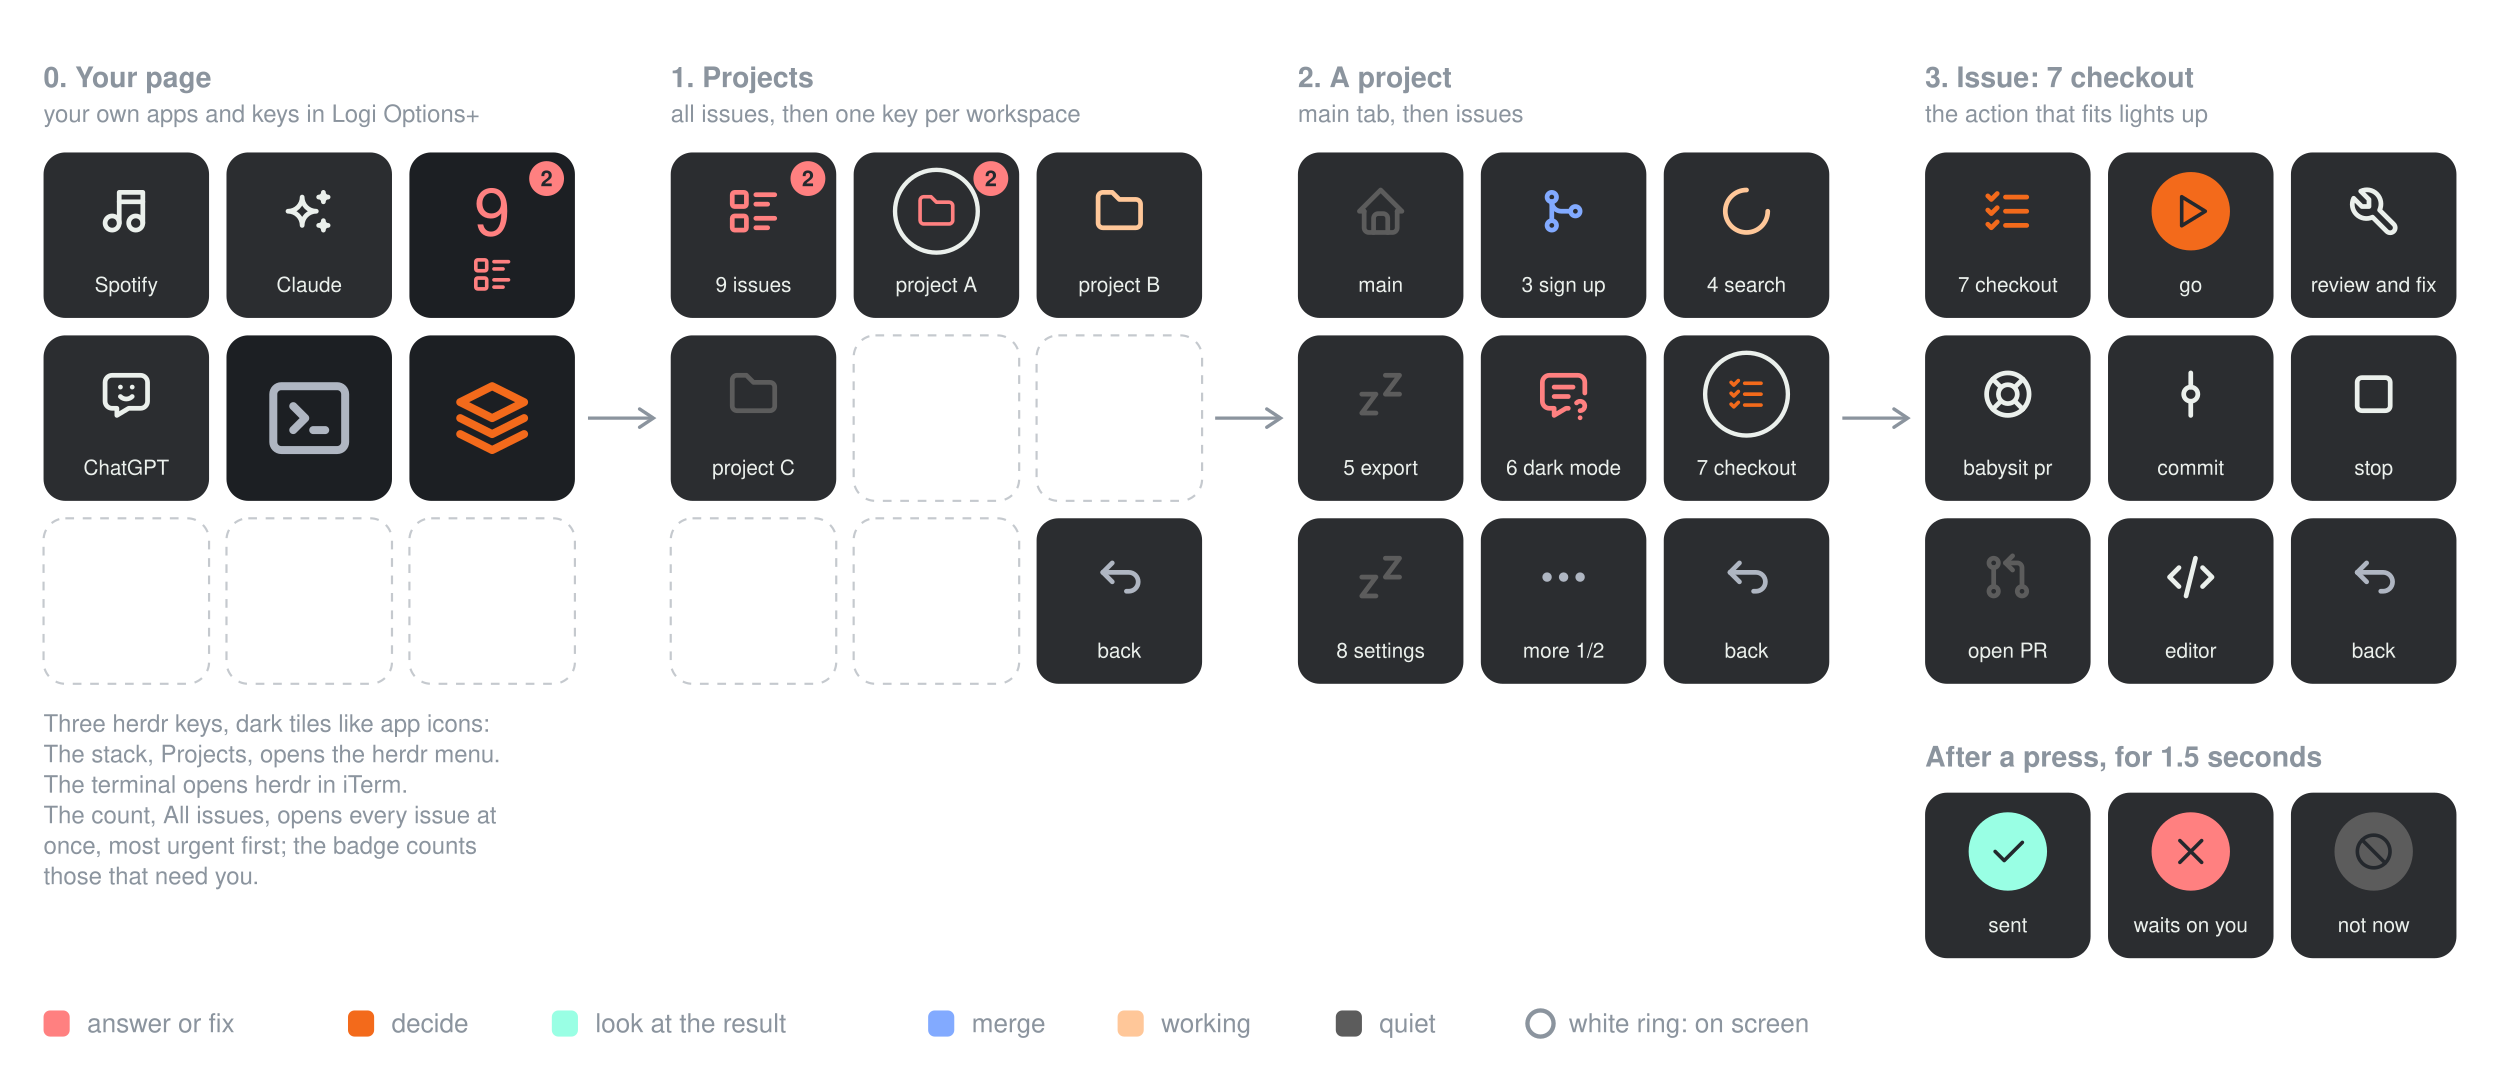
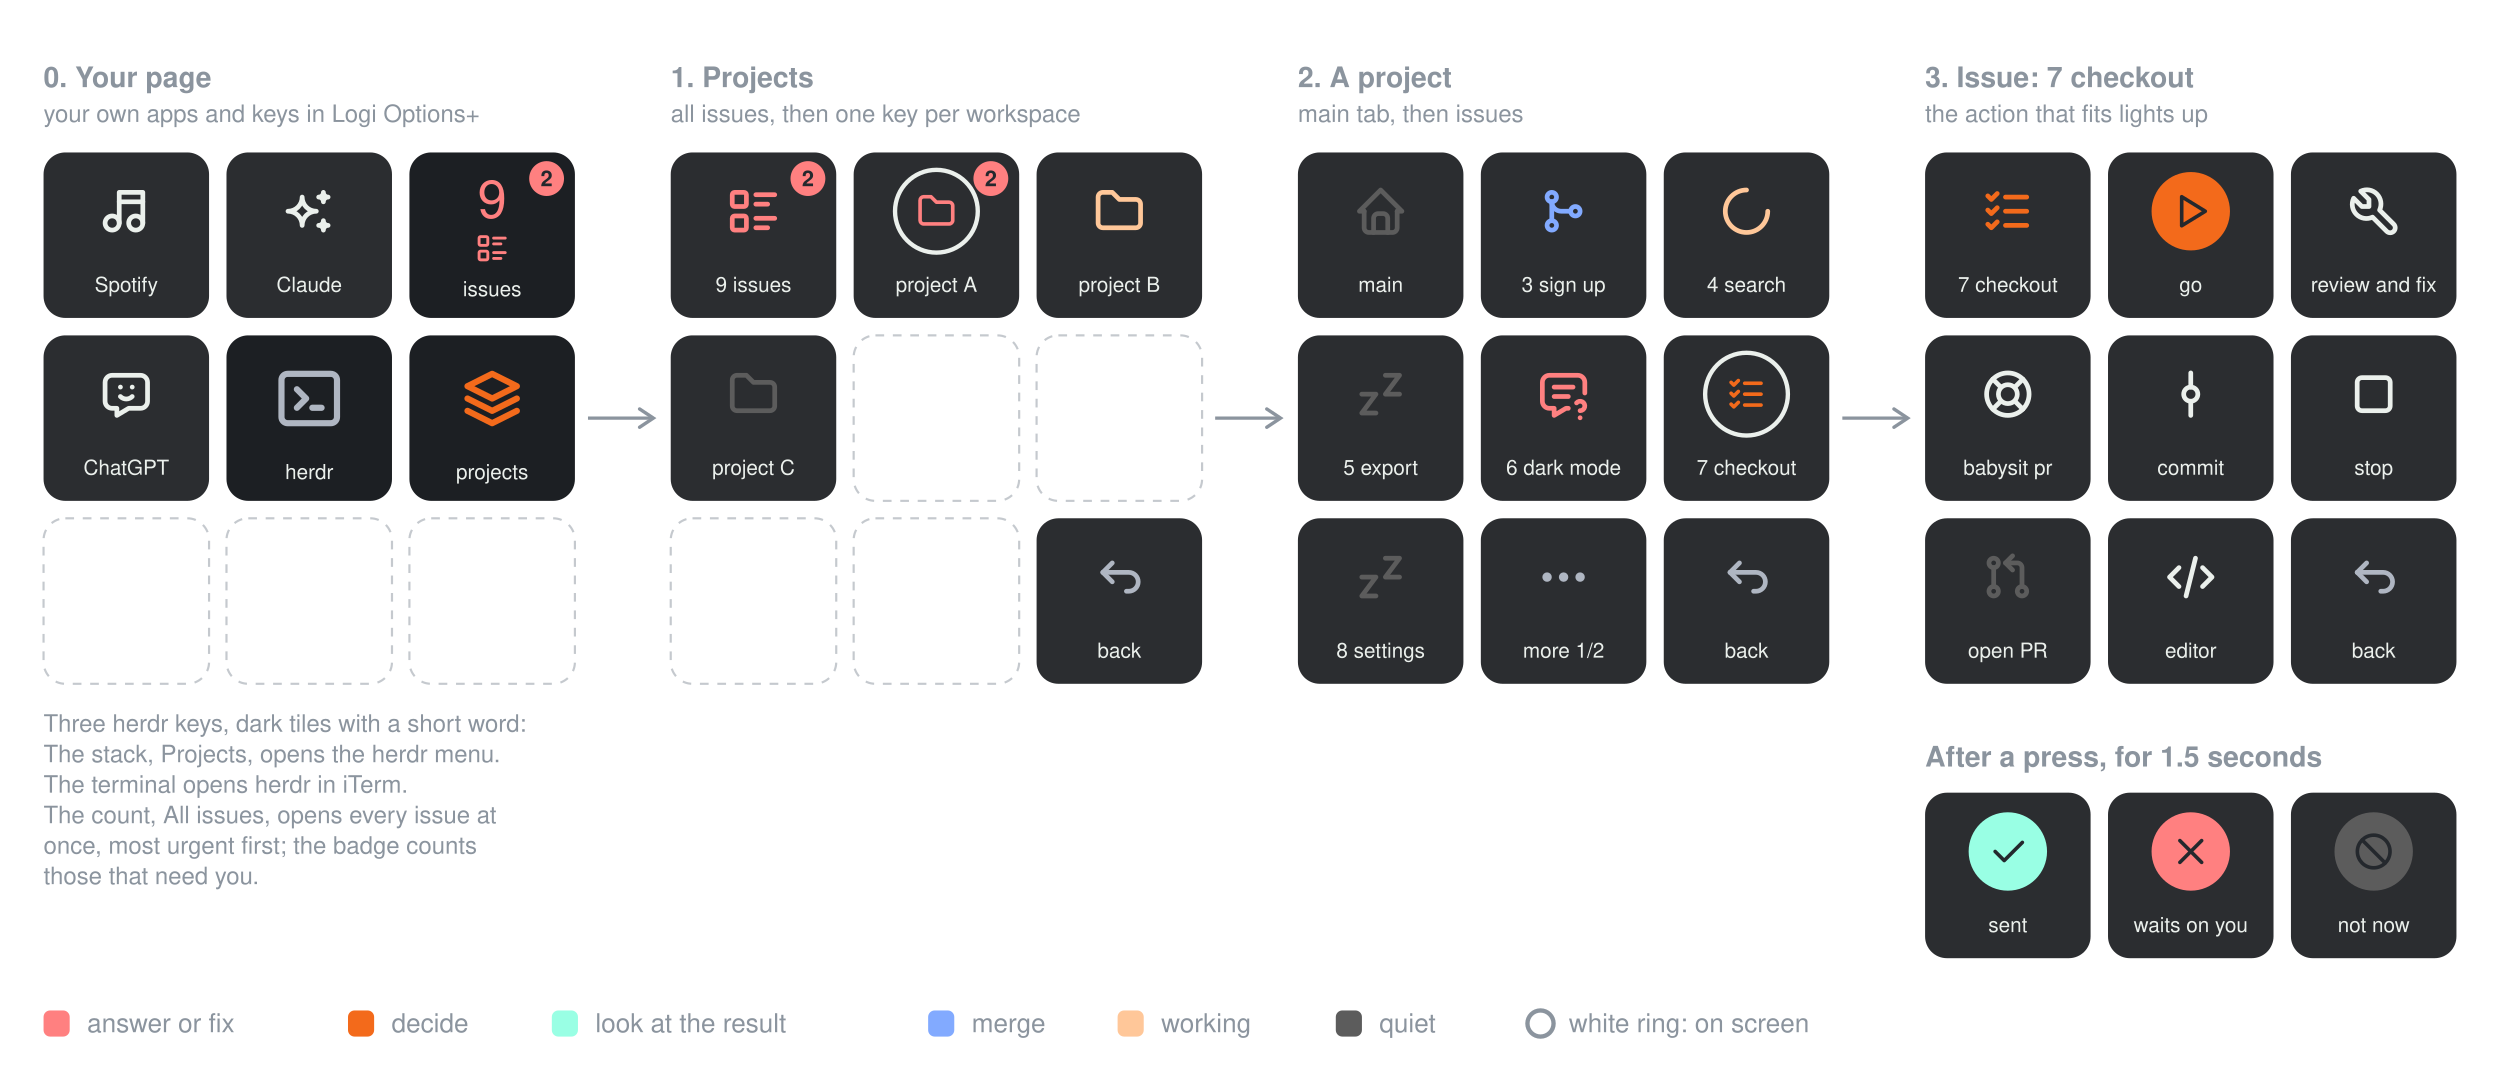
<svg xmlns="http://www.w3.org/2000/svg" viewBox="0 0 1148 500" width="1148" height="500" font-family="-apple-system, BlinkMacSystemFont, 'Segoe UI', Helvetica, Arial, sans-serif">
  <defs>
    <marker id="a" viewBox="0 0 10 10" refX="8" refY="5" markerWidth="7" markerHeight="7" orient="auto">
      <path d="M2 1L8 5L2 9" fill="none" stroke="#8b949e" stroke-width="1.5" stroke-linecap="round" />
    </marker>
  </defs>
  <text x="20" y="40" font-size="13" font-weight="600" fill="#8b949e" text-anchor="start">0. Your page</text>
  <text x="20" y="56" font-size="11" font-weight="400" fill="#8b949e" text-anchor="start">your own apps and keys in Logi Options+</text>
  <rect x="20" y="70" width="76" height="76" rx="10" fill="#2b2d30" />
  <g transform="translate(45.0 84.0) scale(1.083333)" fill="none" stroke="#ebf0ec" stroke-width="2" stroke-linecap="round" stroke-linejoin="round">
    <path d="M3 17a3 3 0 1 0 6 0a3 3 0 0 0 -6 0" />
    <path d="M13 17a3 3 0 1 0 6 0a3 3 0 0 0 -6 0" />
    <path d="M9 17v-13h10v13" />
    <path d="M9 8h10" />
  </g>
  <text x="58.0" y="134" text-anchor="middle" font-size="9.5" fill="#ebf0ec">Spotify</text>
  <rect x="104" y="70" width="76" height="76" rx="10" fill="#2b2d30" />
  <g transform="translate(129.0 84.0) scale(1.083333)" fill="none" stroke="#ebf0ec" stroke-width="2" stroke-linecap="round" stroke-linejoin="round">
    <path d="M16 18a2 2 0 0 1 2 2a2 2 0 0 1 2 -2a2 2 0 0 1 -2 -2a2 2 0 0 1 -2 2zm0 -12a2 2 0 0 1 2 2a2 2 0 0 1 2 -2a2 2 0 0 1 -2 -2a2 2 0 0 1 -2 2zm-7 12a6 6 0 0 1 6 -6a6 6 0 0 1 -6 -6a6 6 0 0 1 -6 6a6 6 0 0 1 6 6z" />
  </g>
  <text x="142.0" y="134" text-anchor="middle" font-size="9.5" fill="#ebf0ec">Claude</text>
  <rect x="188" y="70" width="76" height="76" rx="10" fill="#1c1f23" />
-   <text x="226.0" y="108" text-anchor="middle" font-size="30" font-weight="400" fill="#ff8080">9</text>
-   <g transform="translate(216.0 116) scale(0.8333333)" fill="none" stroke="#ff8080" stroke-width="2" stroke-linecap="round" stroke-linejoin="round">
+   <text x="226.0" y="100" text-anchor="middle" font-size="24" font-weight="400" fill="#ff8080">9</text>
+   <g transform="translate(218.0 106) scale(0.6666667)" fill="none" stroke="#ff8080" stroke-width="2" stroke-linecap="round" stroke-linejoin="round">
    <path d="M13 5h8" />
    <path d="M13 9h5" />
    <path d="M13 15h8" />
    <path d="M13 19h5" />
    <path d="M3 4m0 1a1 1 0 0 1 1 -1h4a1 1 0 0 1 1 1v4a1 1 0 0 1 -1 1h-4a1 1 0 0 1 -1 -1z" />
    <path d="M3 14m0 1a1 1 0 0 1 1 -1h4a1 1 0 0 1 1 1v4a1 1 0 0 1 -1 1h-4a1 1 0 0 1 -1 -1z" />
  </g>
+   <text x="226.0" y="136" text-anchor="middle" font-size="9.5" fill="#ebf0ec">issues</text>
  <circle cx="251" cy="82" r="8" fill="#ff8080" />
  <text x="251" y="85.5" text-anchor="middle" font-size="10" font-weight="600" fill="#24282d">2</text>
  <rect x="20" y="154" width="76" height="76" rx="10" fill="#2b2d30" />
  <g transform="translate(45.0 168.0) scale(1.083333)" fill="none" stroke="#ebf0ec" stroke-width="2" stroke-linecap="round" stroke-linejoin="round">
    <path d="M18 4a3 3 0 0 1 3 3v8a3 3 0 0 1 -3 3h-5l-5 3v-3h-2a3 3 0 0 1 -3 -3v-8a3 3 0 0 1 3 -3h12z" />
    <path d="M9.5 9h.01" />
    <path d="M14.5 9h.01" />
    <path d="M9.5 13a3.5 3.5 0 0 0 5 0" />
  </g>
  <text x="58.0" y="218" text-anchor="middle" font-size="9.5" fill="#ebf0ec">ChatGPT</text>
  <rect x="104" y="154" width="76" height="76" rx="10" fill="#1c1f23" />
-   <g transform="translate(120.0 170.0) scale(1.833333)" fill="none" stroke="#afb6c2" stroke-width="2" stroke-linecap="round" stroke-linejoin="round">
+   <g transform="translate(125.0 166.0) scale(1.416667)" fill="none" stroke="#afb6c2" stroke-width="2" stroke-linecap="round" stroke-linejoin="round">
    <path d="M8 9l3 3l-3 3" />
    <path d="M13 15l3 0" />
    <path d="M3 4m0 2a2 2 0 0 1 2 -2h14a2 2 0 0 1 2 2v12a2 2 0 0 1 -2 2h-14a2 2 0 0 1 -2 -2z" />
  </g>
+   <text x="142.0" y="220" text-anchor="middle" font-size="9.5" fill="#ebf0ec">herdr</text>
  <rect x="188" y="154" width="76" height="76" rx="10" fill="#1c1f23" />
-   <g transform="translate(204.0 170.0) scale(1.833333)" fill="none" stroke="#f36a1b" stroke-width="2" stroke-linecap="round" stroke-linejoin="round">
+   <g transform="translate(209.0 166.0) scale(1.416667)" fill="none" stroke="#f36a1b" stroke-width="2" stroke-linecap="round" stroke-linejoin="round">
    <path d="M12 4l-8 4l8 4l8 -4l-8 -4" />
    <path d="M4 12l8 4l8 -4" />
    <path d="M4 16l8 4l8 -4" />
  </g>
+   <text x="226.0" y="220" text-anchor="middle" font-size="9.5" fill="#ebf0ec">projects</text>
  <rect x="20" y="238" width="76" height="76" rx="10" fill="none" stroke="#8b949e" stroke-width="1" stroke-dasharray="4 4" opacity="0.5" />
  <rect x="104" y="238" width="76" height="76" rx="10" fill="none" stroke="#8b949e" stroke-width="1" stroke-dasharray="4 4" opacity="0.5" />
  <rect x="188" y="238" width="76" height="76" rx="10" fill="none" stroke="#8b949e" stroke-width="1" stroke-dasharray="4 4" opacity="0.5" />
-   <text x="20" y="336" font-size="11" font-weight="400" fill="#8b949e" text-anchor="start">Three herdr keys, dark tiles like app icons:</text>
+   <text x="20" y="336" font-size="11" font-weight="400" fill="#8b949e" text-anchor="start">Three herdr keys, dark tiles with a short word:</text>
  <text x="20" y="350" font-size="11" font-weight="400" fill="#8b949e" text-anchor="start">The stack, Projects, opens the herdr menu.</text>
  <text x="20" y="364" font-size="11" font-weight="400" fill="#8b949e" text-anchor="start">The terminal opens herdr in iTerm.</text>
  <text x="20" y="378" font-size="11" font-weight="400" fill="#8b949e" text-anchor="start">The count, All issues, opens every issue at</text>
  <text x="20" y="392" font-size="11" font-weight="400" fill="#8b949e" text-anchor="start">once, most urgent first; the badge counts</text>
  <text x="20" y="406" font-size="11" font-weight="400" fill="#8b949e" text-anchor="start">those that need you.</text>
  <text x="308" y="40" font-size="13" font-weight="600" fill="#8b949e" text-anchor="start">1. Projects</text>
  <text x="308" y="56" font-size="11" font-weight="400" fill="#8b949e" text-anchor="start">all issues, then one key per workspace</text>
  <rect x="308" y="70" width="76" height="76" rx="10" fill="#2b2d30" />
  <g transform="translate(333.0 84.0) scale(1.083333)" fill="none" stroke="#ff8080" stroke-width="2" stroke-linecap="round" stroke-linejoin="round">
    <path d="M13 5h8" />
    <path d="M13 9h5" />
    <path d="M13 15h8" />
    <path d="M13 19h5" />
    <path d="M3 4m0 1a1 1 0 0 1 1 -1h4a1 1 0 0 1 1 1v4a1 1 0 0 1 -1 1h-4a1 1 0 0 1 -1 -1z" />
    <path d="M3 14m0 1a1 1 0 0 1 1 -1h4a1 1 0 0 1 1 1v4a1 1 0 0 1 -1 1h-4a1 1 0 0 1 -1 -1z" />
  </g>
  <circle cx="371" cy="82" r="8" fill="#ff8080" />
  <text x="371" y="85.5" text-anchor="middle" font-size="10" font-weight="600" fill="#24282d">2</text>
  <text x="346.0" y="134" text-anchor="middle" font-size="9.5" fill="#ebf0ec">9 issues</text>
  <rect x="392" y="70" width="76" height="76" rx="10" fill="#2b2d30" />
  <circle cx="430.0" cy="97" r="19" fill="none" stroke="#ebf0ec" stroke-width="2" />
  <g transform="translate(420.0 87.0) scale(0.8333333)" fill="none" stroke="#ff8080" stroke-width="2" stroke-linecap="round" stroke-linejoin="round">
    <path d="M5 4h4l3 3h7a2 2 0 0 1 2 2v8a2 2 0 0 1 -2 2h-14a2 2 0 0 1 -2 -2v-11a2 2 0 0 1 2 -2" />
  </g>
  <circle cx="455" cy="82" r="8" fill="#ff8080" />
  <text x="455" y="85.5" text-anchor="middle" font-size="10" font-weight="600" fill="#24282d">2</text>
  <text x="430.0" y="134" text-anchor="middle" font-size="9.5" fill="#ebf0ec">project A</text>
  <rect x="476" y="70" width="76" height="76" rx="10" fill="#2b2d30" />
  <g transform="translate(501.0 84.0) scale(1.083333)" fill="none" stroke="#ffc799" stroke-width="2" stroke-linecap="round" stroke-linejoin="round">
    <path d="M5 4h4l3 3h7a2 2 0 0 1 2 2v8a2 2 0 0 1 -2 2h-14a2 2 0 0 1 -2 -2v-11a2 2 0 0 1 2 -2" />
  </g>
  <text x="514.0" y="134" text-anchor="middle" font-size="9.5" fill="#ebf0ec">project B</text>
  <rect x="308" y="154" width="76" height="76" rx="10" fill="#2b2d30" />
  <g transform="translate(333.0 168.0) scale(1.083333)" fill="none" stroke="#5c5c5c" stroke-width="2" stroke-linecap="round" stroke-linejoin="round">
    <path d="M5 4h4l3 3h7a2 2 0 0 1 2 2v8a2 2 0 0 1 -2 2h-14a2 2 0 0 1 -2 -2v-11a2 2 0 0 1 2 -2" />
  </g>
  <text x="346.0" y="218" text-anchor="middle" font-size="9.5" fill="#ebf0ec">project C</text>
  <rect x="392" y="154" width="76" height="76" rx="10" fill="none" stroke="#8b949e" stroke-width="1" stroke-dasharray="4 4" opacity="0.5" />
  <rect x="476" y="154" width="76" height="76" rx="10" fill="none" stroke="#8b949e" stroke-width="1" stroke-dasharray="4 4" opacity="0.5" />
  <rect x="308" y="238" width="76" height="76" rx="10" fill="none" stroke="#8b949e" stroke-width="1" stroke-dasharray="4 4" opacity="0.5" />
  <rect x="392" y="238" width="76" height="76" rx="10" fill="none" stroke="#8b949e" stroke-width="1" stroke-dasharray="4 4" opacity="0.5" />
  <rect x="476" y="238" width="76" height="76" rx="10" fill="#2b2d30" />
  <g transform="translate(501.0 252.0) scale(1.083333)" fill="none" stroke="#afb6c2" stroke-width="2" stroke-linecap="round" stroke-linejoin="round">
    <path d="M9 14l-4 -4l4 -4" />
    <path d="M5 10h11a4 4 0 1 1 0 8h-1" />
  </g>
  <text x="514.0" y="302" text-anchor="middle" font-size="9.5" fill="#ebf0ec">back</text>
  <text x="596" y="40" font-size="13" font-weight="600" fill="#8b949e" text-anchor="start">2. A project</text>
  <text x="596" y="56" font-size="11" font-weight="400" fill="#8b949e" text-anchor="start">main tab, then issues</text>
  <rect x="596" y="70" width="76" height="76" rx="10" fill="#2b2d30" />
  <g transform="translate(621.0 84.0) scale(1.083333)" fill="none" stroke="#5c5c5c" stroke-width="2" stroke-linecap="round" stroke-linejoin="round">
    <path d="M5 12l-2 0l9 -9l9 9l-2 0" />
    <path d="M5 12v7a2 2 0 0 0 2 2h10a2 2 0 0 0 2 -2v-7" />
    <path d="M9 21v-6a2 2 0 0 1 2 -2h2a2 2 0 0 1 2 2v6" />
  </g>
  <text x="634.0" y="134" text-anchor="middle" font-size="9.5" fill="#ebf0ec">main</text>
  <rect x="680" y="70" width="76" height="76" rx="10" fill="#2b2d30" />
  <g transform="translate(705.0 84.0) scale(1.083333)" fill="none" stroke="#82aaff" stroke-width="2" stroke-linecap="round" stroke-linejoin="round">
    <path d="M7 18m-2 0a2 2 0 1 0 4 0a2 2 0 1 0 -4 0" />
    <path d="M7 6m-2 0a2 2 0 1 0 4 0a2 2 0 1 0 -4 0" />
    <path d="M17 12m-2 0a2 2 0 1 0 4 0a2 2 0 1 0 -4 0" />
    <path d="M7 8l0 8" />
    <path d="M7 8a4 4 0 0 0 4 4h4" />
  </g>
  <text x="718.0" y="134" text-anchor="middle" font-size="9.5" fill="#ebf0ec">3 sign up</text>
  <rect x="764" y="70" width="76" height="76" rx="10" fill="#2b2d30" />
  <g transform="translate(789.0 84.0) scale(1.083333)" fill="none" stroke="#ffc799" stroke-width="2" stroke-linecap="round" stroke-linejoin="round">
    <path d="M12 3a9 9 0 1 0 9 9" />
  </g>
  <text x="802.0" y="134" text-anchor="middle" font-size="9.5" fill="#ebf0ec">4 search</text>
  <rect x="596" y="154" width="76" height="76" rx="10" fill="#2b2d30" />
  <g transform="translate(621.0 168.0) scale(1.083333)" fill="none" stroke="#5c5c5c" stroke-width="2" stroke-linecap="round" stroke-linejoin="round">
    <path d="M4 12h6l-6 8h6" />
    <path d="M14 4h6l-6 8h6" />
  </g>
  <text x="634.0" y="218" text-anchor="middle" font-size="9.5" fill="#ebf0ec">5 export</text>
  <rect x="680" y="154" width="76" height="76" rx="10" fill="#2b2d30" />
  <g transform="translate(705.0 168.0) scale(1.083333)" fill="none" stroke="#ff8080" stroke-width="2" stroke-linecap="round" stroke-linejoin="round">
    <path d="M8 9h8" />
    <path d="M8 13h6" />
    <path d="M14 18h-1l-5 3v-3h-2a3 3 0 0 1 -3 -3v-8a3 3 0 0 1 3 -3h12a3 3 0 0 1 3 3v4.5" />
    <path d="M19 22v.01" />
    <path d="M19 19a2.003 2.003 0 0 0 .914 -3.782a1.98 1.98 0 0 0 -2.414 .483" />
  </g>
  <text x="718.0" y="218" text-anchor="middle" font-size="9.5" fill="#ebf0ec">6 dark mode</text>
  <rect x="764" y="154" width="76" height="76" rx="10" fill="#2b2d30" />
  <circle cx="802.0" cy="181" r="19" fill="none" stroke="#ebf0ec" stroke-width="2" />
  <g transform="translate(792.0 171.0) scale(0.8333333)" fill="none" stroke="#f36a1b" stroke-width="2" stroke-linecap="round" stroke-linejoin="round">
    <path d="M3.5 5.5l1.5 1.5l2.5 -2.5" />
    <path d="M3.5 11.5l1.5 1.5l2.5 -2.5" />
    <path d="M3.5 17.5l1.5 1.5l2.5 -2.5" />
    <path d="M11 6l9 0" />
    <path d="M11 12l9 0" />
    <path d="M11 18l9 0" />
  </g>
  <text x="802.0" y="218" text-anchor="middle" font-size="9.5" fill="#ebf0ec">7 checkout</text>
  <rect x="596" y="238" width="76" height="76" rx="10" fill="#2b2d30" />
  <g transform="translate(621.0 252.0) scale(1.083333)" fill="none" stroke="#5c5c5c" stroke-width="2" stroke-linecap="round" stroke-linejoin="round">
    <path d="M4 12h6l-6 8h6" />
    <path d="M14 4h6l-6 8h6" />
  </g>
  <text x="634.0" y="302" text-anchor="middle" font-size="9.5" fill="#ebf0ec">8 settings</text>
  <rect x="680" y="238" width="76" height="76" rx="10" fill="#2b2d30" />
  <g transform="translate(705.0 252.0) scale(1.083333)" fill="none" stroke="#afb6c2" stroke-width="2" stroke-linecap="round" stroke-linejoin="round">
    <path d="M5 12m-1 0a1 1 0 1 0 2 0a1 1 0 1 0 -2 0" />
    <path d="M12 12m-1 0a1 1 0 1 0 2 0a1 1 0 1 0 -2 0" />
    <path d="M19 12m-1 0a1 1 0 1 0 2 0a1 1 0 1 0 -2 0" />
  </g>
  <text x="718.0" y="302" text-anchor="middle" font-size="9.5" fill="#ebf0ec">more 1/2</text>
  <rect x="764" y="238" width="76" height="76" rx="10" fill="#2b2d30" />
  <g transform="translate(789.0 252.0) scale(1.083333)" fill="none" stroke="#afb6c2" stroke-width="2" stroke-linecap="round" stroke-linejoin="round">
    <path d="M9 14l-4 -4l4 -4" />
    <path d="M5 10h11a4 4 0 1 1 0 8h-1" />
  </g>
  <text x="802.0" y="302" text-anchor="middle" font-size="9.5" fill="#ebf0ec">back</text>
  <text x="884" y="40" font-size="13" font-weight="600" fill="#8b949e" text-anchor="start">3. Issue: 7 checkout</text>
  <text x="884" y="56" font-size="11" font-weight="400" fill="#8b949e" text-anchor="start">the action that fits lights up</text>
  <rect x="884" y="70" width="76" height="76" rx="10" fill="#2b2d30" />
  <g transform="translate(909.0 84.0) scale(1.083333)" fill="none" stroke="#f36a1b" stroke-width="2" stroke-linecap="round" stroke-linejoin="round">
    <path d="M3.5 5.5l1.5 1.5l2.5 -2.5" />
    <path d="M3.5 11.5l1.5 1.5l2.5 -2.5" />
    <path d="M3.5 17.5l1.5 1.5l2.5 -2.5" />
    <path d="M11 6l9 0" />
    <path d="M11 12l9 0" />
    <path d="M11 18l9 0" />
  </g>
  <text x="922.0" y="134" text-anchor="middle" font-size="9.5" fill="#ebf0ec">7 checkout</text>
  <rect x="968" y="70" width="76" height="76" rx="10" fill="#2b2d30" />
  <circle cx="1006.0" cy="97" r="18" fill="#f36a1b" />
  <g transform="translate(996.0 87.0) scale(0.8333333)" fill="none" stroke="#24282d" stroke-width="2" stroke-linecap="round" stroke-linejoin="round">
    <path d="M7 4v16l13 -8z" />
  </g>
  <text x="1006.0" y="134" text-anchor="middle" font-size="9.5" fill="#ebf0ec">go</text>
  <rect x="1052" y="70" width="76" height="76" rx="10" fill="#2b2d30" />
  <g transform="translate(1077.0 84.0) scale(1.083333)" fill="none" stroke="#ebf0ec" stroke-width="2" stroke-linecap="round" stroke-linejoin="round">
    <path d="M7 10h3v-3l-3.5 -3.5a6 6 0 0 1 8 8l6 6a2 2 0 0 1 -3 3l-6 -6a6 6 0 0 1 -8 -8l3.5 3.5" />
  </g>
  <text x="1090.0" y="134" text-anchor="middle" font-size="9.5" fill="#ebf0ec">review and fix</text>
  <rect x="884" y="154" width="76" height="76" rx="10" fill="#2b2d30" />
  <g transform="translate(909.0 168.0) scale(1.083333)" fill="none" stroke="#ebf0ec" stroke-width="2" stroke-linecap="round" stroke-linejoin="round">
    <path d="M12 12m-4 0a4 4 0 1 0 8 0a4 4 0 1 0 -8 0" />
    <path d="M12 12m-9 0a9 9 0 1 0 18 0a9 9 0 1 0 -18 0" />
    <path d="M15 15l3.35 3.35" />
    <path d="M9 15l-3.35 3.35" />
    <path d="M5.65 5.65l3.35 3.35" />
    <path d="M18.35 5.65l-3.35 3.35" />
  </g>
  <text x="922.0" y="218" text-anchor="middle" font-size="9.5" fill="#ebf0ec">babysit pr</text>
  <rect x="968" y="154" width="76" height="76" rx="10" fill="#2b2d30" />
  <g transform="translate(993.0 168.0) scale(1.083333)" fill="none" stroke="#ebf0ec" stroke-width="2" stroke-linecap="round" stroke-linejoin="round">
    <path d="M12 12m-3 0a3 3 0 1 0 6 0a3 3 0 1 0 -6 0" />
    <path d="M12 3l0 6" />
    <path d="M12 15l0 6" />
  </g>
  <text x="1006.0" y="218" text-anchor="middle" font-size="9.5" fill="#ebf0ec">commit</text>
  <rect x="1052" y="154" width="76" height="76" rx="10" fill="#2b2d30" />
  <g transform="translate(1077.0 168.0) scale(1.083333)" fill="none" stroke="#ebf0ec" stroke-width="2" stroke-linecap="round" stroke-linejoin="round">
    <path d="M5 5m0 2a2 2 0 0 1 2 -2h10a2 2 0 0 1 2 2v10a2 2 0 0 1 -2 2h-10a2 2 0 0 1 -2 -2z" />
  </g>
  <text x="1090.0" y="218" text-anchor="middle" font-size="9.5" fill="#ebf0ec">stop</text>
  <rect x="884" y="238" width="76" height="76" rx="10" fill="#2b2d30" />
  <g transform="translate(909.0 252.0) scale(1.083333)" fill="none" stroke="#5c5c5c" stroke-width="2" stroke-linecap="round" stroke-linejoin="round">
    <path d="M6 18m-2 0a2 2 0 1 0 4 0a2 2 0 1 0 -4 0" />
    <path d="M6 6m-2 0a2 2 0 1 0 4 0a2 2 0 1 0 -4 0" />
    <path d="M18 18m-2 0a2 2 0 1 0 4 0a2 2 0 1 0 -4 0" />
    <path d="M6 8l0 8" />
    <path d="M11 6h5a2 2 0 0 1 2 2v8" />
    <path d="M14 9l-3 -3l3 -3" />
  </g>
  <text x="922.0" y="302" text-anchor="middle" font-size="9.5" fill="#ebf0ec">open PR</text>
  <rect x="968" y="238" width="76" height="76" rx="10" fill="#2b2d30" />
  <g transform="translate(993.0 252.0) scale(1.083333)" fill="none" stroke="#ebf0ec" stroke-width="2" stroke-linecap="round" stroke-linejoin="round">
    <path d="M7 8l-4 4l4 4" />
    <path d="M17 8l4 4l-4 4" />
    <path d="M14 4l-4 16" />
  </g>
  <text x="1006.0" y="302" text-anchor="middle" font-size="9.5" fill="#ebf0ec">editor</text>
  <rect x="1052" y="238" width="76" height="76" rx="10" fill="#2b2d30" />
  <g transform="translate(1077.0 252.0) scale(1.083333)" fill="none" stroke="#afb6c2" stroke-width="2" stroke-linecap="round" stroke-linejoin="round">
    <path d="M9 14l-4 -4l4 -4" />
    <path d="M5 10h11a4 4 0 1 1 0 8h-1" />
  </g>
  <text x="1090.0" y="302" text-anchor="middle" font-size="9.5" fill="#ebf0ec">back</text>
  <text x="884" y="352" font-size="13" font-weight="600" fill="#8b949e" text-anchor="start">After a press, for 1.5 seconds</text>
  <rect x="884" y="364" width="76" height="76" rx="10" fill="#2b2d30" />
  <circle cx="922.0" cy="391" r="18" fill="#99ffe4" />
  <g transform="translate(912.0 381.0) scale(0.8333333)" fill="none" stroke="#24282d" stroke-width="2" stroke-linecap="round" stroke-linejoin="round">
    <path d="M5 12l5 5l10 -10" />
  </g>
  <text x="922.0" y="428" text-anchor="middle" font-size="9.5" fill="#ebf0ec">sent</text>
  <rect x="968" y="364" width="76" height="76" rx="10" fill="#2b2d30" />
  <circle cx="1006.0" cy="391" r="18" fill="#ff8080" />
  <g transform="translate(996.0 381.0) scale(0.8333333)" fill="none" stroke="#24282d" stroke-width="2" stroke-linecap="round" stroke-linejoin="round">
    <path d="M18 6l-12 12" />
    <path d="M6 6l12 12" />
  </g>
  <text x="1006.0" y="428" text-anchor="middle" font-size="9.5" fill="#ebf0ec">waits on you</text>
  <rect x="1052" y="364" width="76" height="76" rx="10" fill="#2b2d30" />
  <circle cx="1090.0" cy="391" r="18" fill="#5c5c5c" />
  <g transform="translate(1080.0 381.0) scale(0.8333333)" fill="none" stroke="#24282d" stroke-width="2" stroke-linecap="round" stroke-linejoin="round">
    <path d="M12 12m-9 0a9 9 0 1 0 18 0a9 9 0 1 0 -18 0" />
    <path d="M5.7 5.7l12.6 12.6" />
  </g>
  <text x="1090.0" y="428" text-anchor="middle" font-size="9.5" fill="#ebf0ec">not now</text>
  <line x1="270" y1="192.0" x2="300" y2="192.0" stroke="#8b949e" stroke-width="1.5" marker-end="url(#a)" />
  <line x1="558" y1="192.0" x2="588" y2="192.0" stroke="#8b949e" stroke-width="1.5" marker-end="url(#a)" />
  <line x1="846" y1="192.0" x2="876" y2="192.0" stroke="#8b949e" stroke-width="1.5" marker-end="url(#a)" />
  <rect x="20" y="464" width="12" height="12" rx="3" fill="#ff8080" />
  <text x="40" y="474" font-size="12" font-weight="400" fill="#8b949e" text-anchor="start">answer or fix</text>
  <rect x="159.8" y="464" width="12" height="12" rx="3" fill="#f36a1b" />
  <text x="179.8" y="474" font-size="12" font-weight="400" fill="#8b949e" text-anchor="start">decide</text>
  <rect x="253.4" y="464" width="12" height="12" rx="3" fill="#99ffe4" />
  <text x="273.4" y="474" font-size="12" font-weight="400" fill="#8b949e" text-anchor="start">look at the result</text>
  <rect x="426.2" y="464" width="12" height="12" rx="3" fill="#82aaff" />
  <text x="446.2" y="474" font-size="12" font-weight="400" fill="#8b949e" text-anchor="start">merge</text>
  <rect x="513.2" y="464" width="12" height="12" rx="3" fill="#ffc799" />
  <text x="533.2" y="474" font-size="12" font-weight="400" fill="#8b949e" text-anchor="start">working</text>
  <rect x="613.4" y="464" width="12" height="12" rx="3" fill="#5c5c5c" />
  <text x="633.4" y="474" font-size="12" font-weight="400" fill="#8b949e" text-anchor="start">quiet</text>
  <circle cx="707.4" cy="470" r="6" fill="none" stroke="#8b949e" stroke-width="2" />
  <text x="720.4" y="474" font-size="12" font-weight="400" fill="#8b949e" text-anchor="start">white ring: on screen</text>
</svg>
